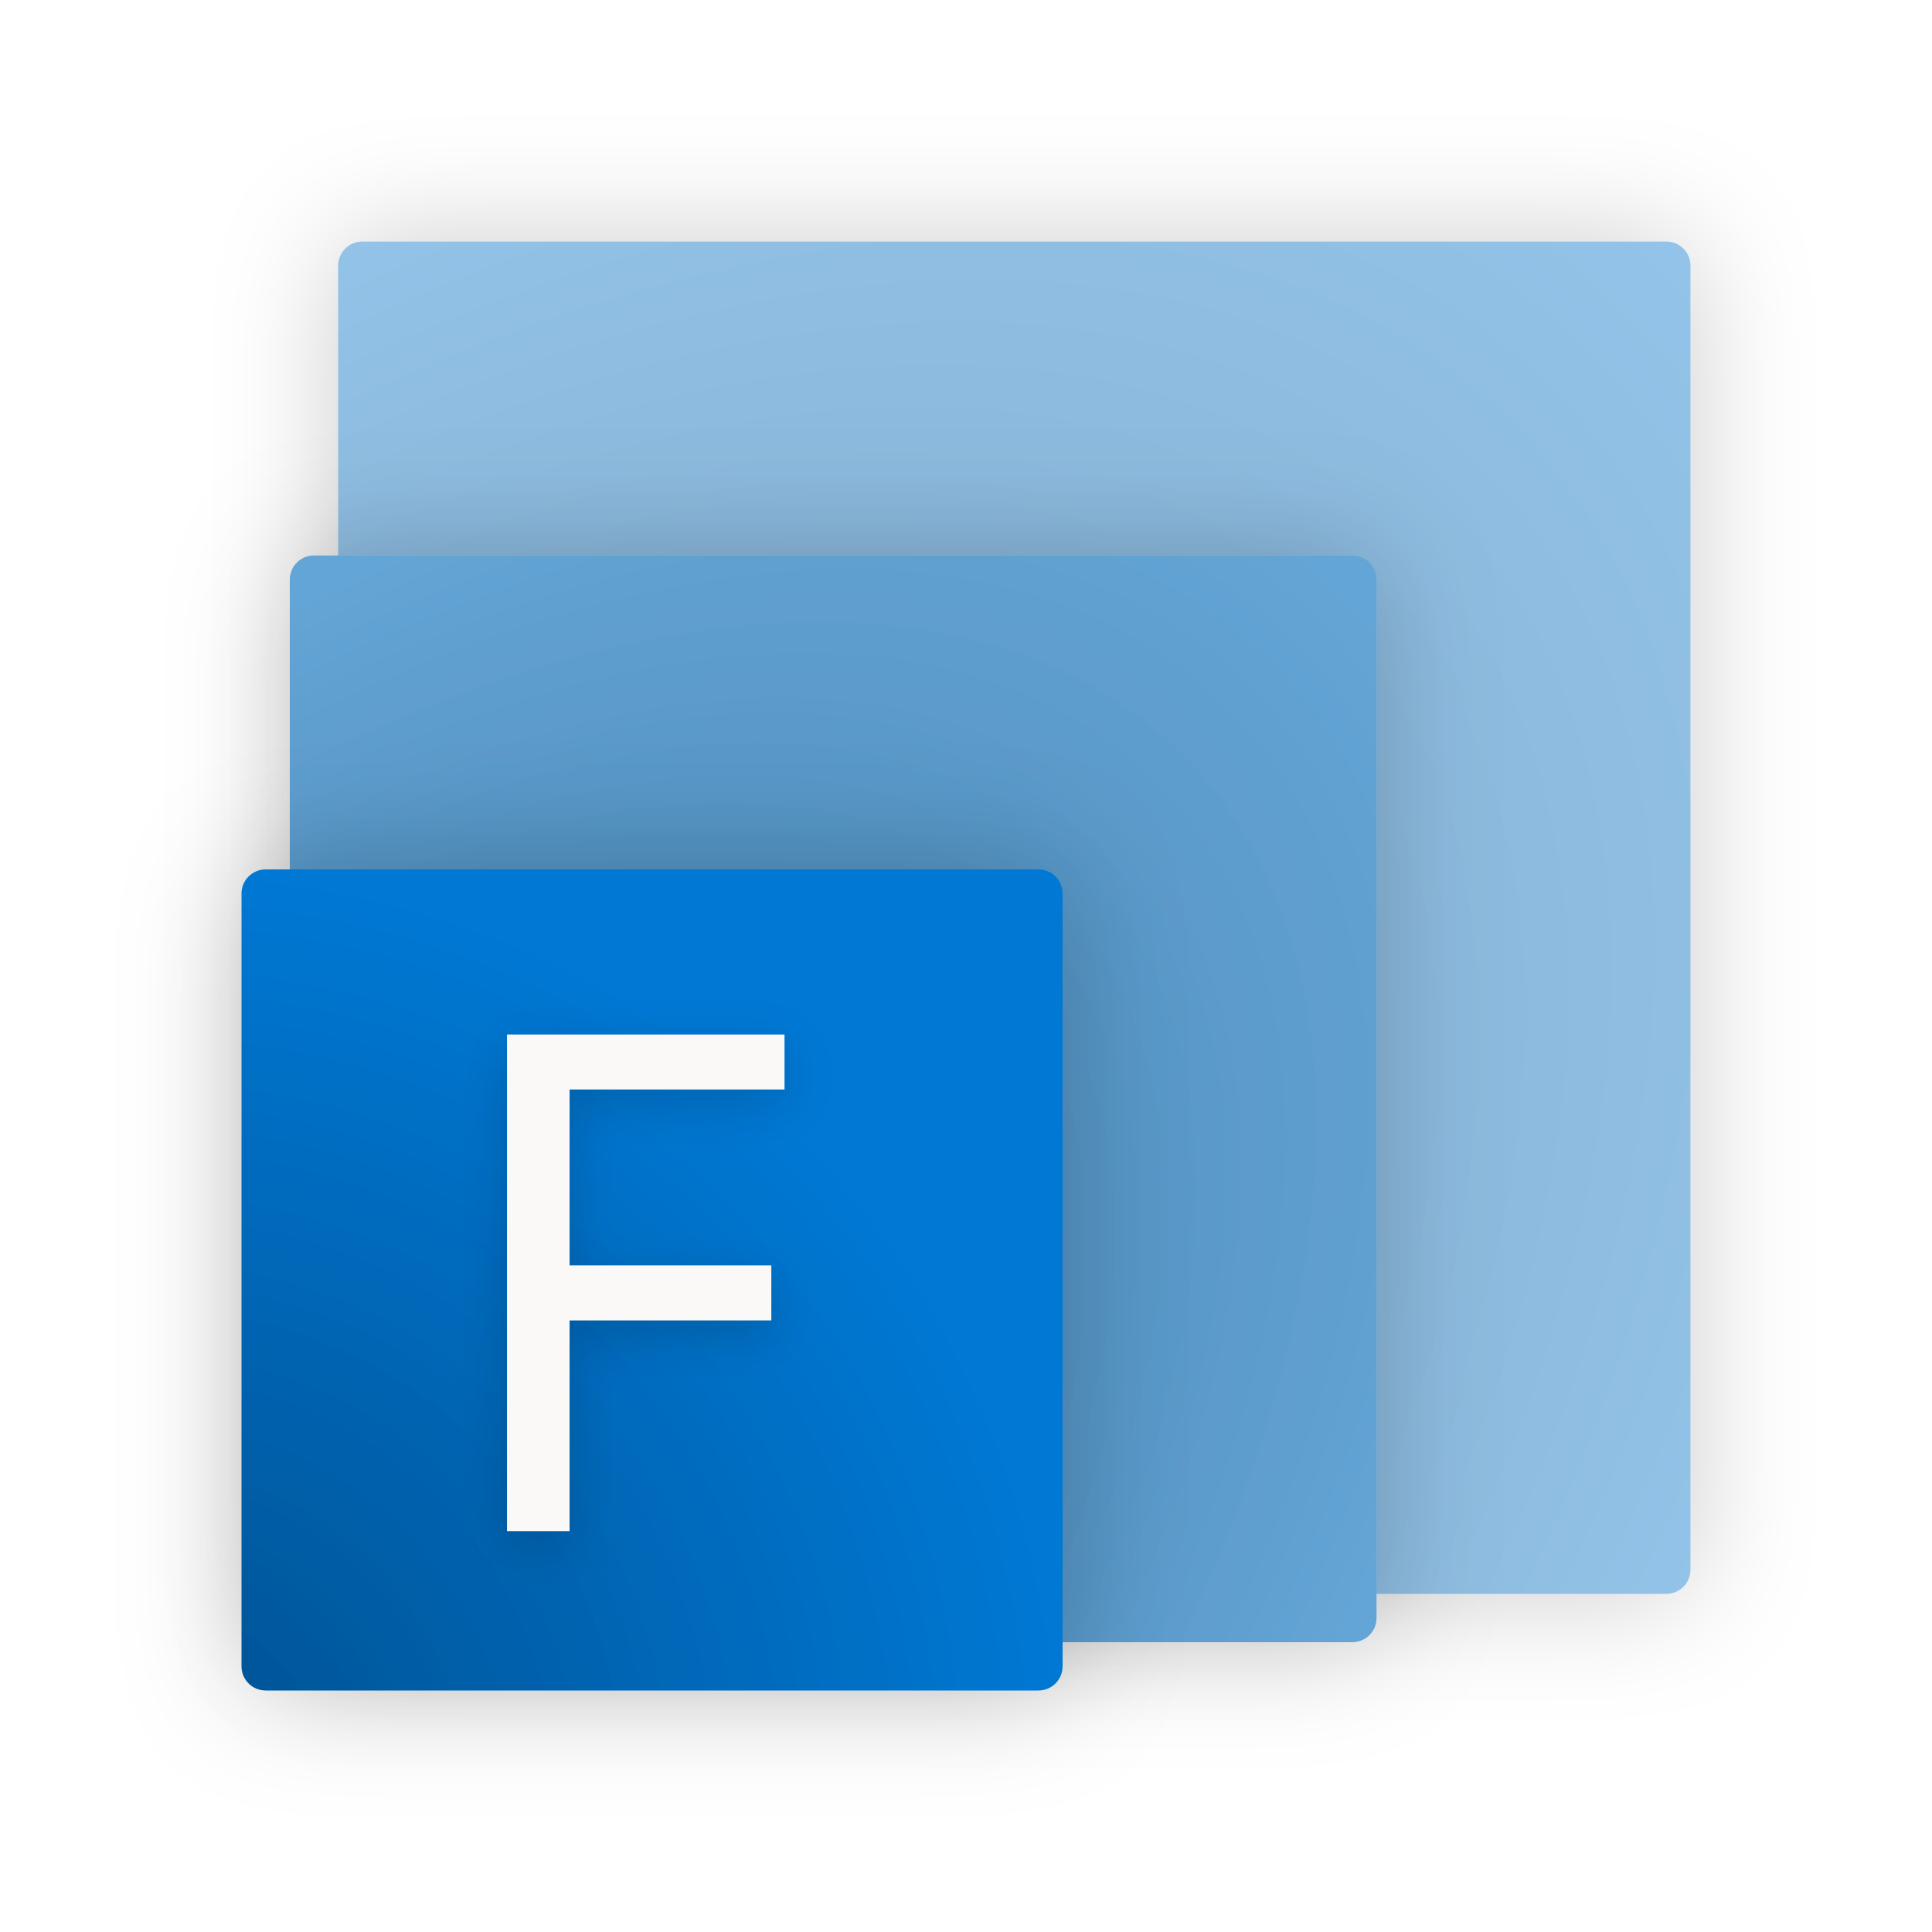
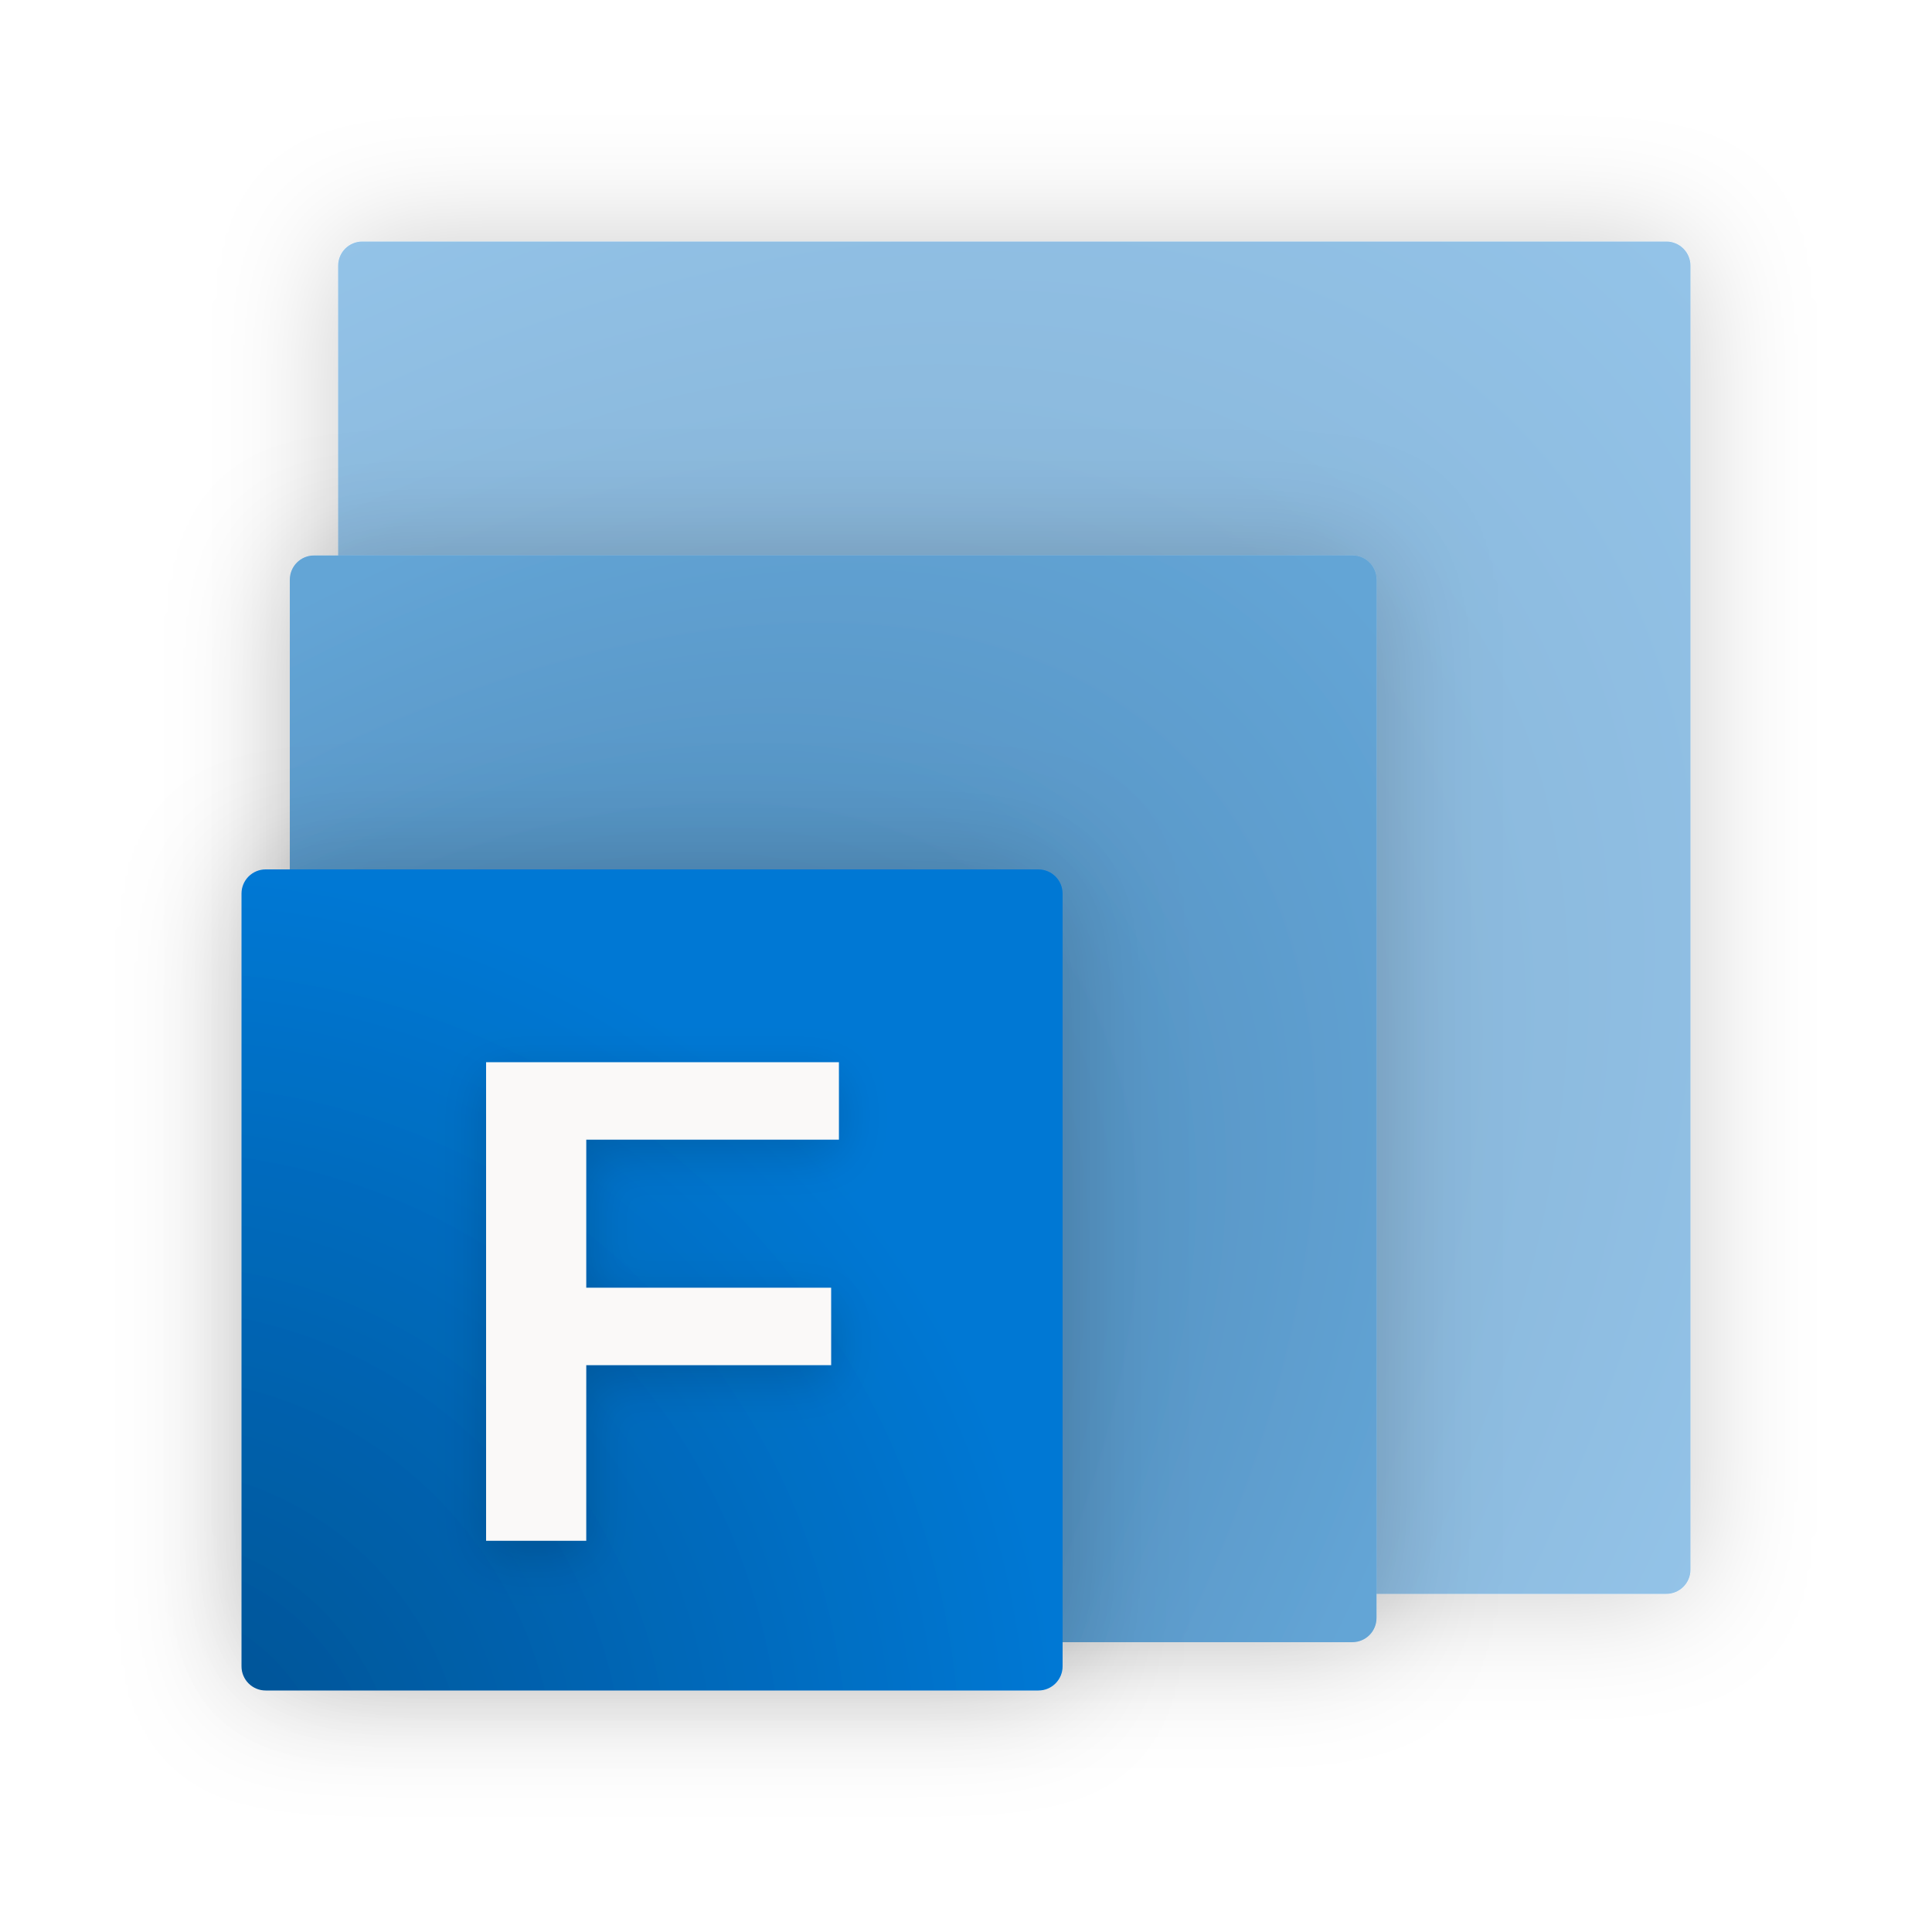
<svg xmlns="http://www.w3.org/2000/svg" width="400" height="400" viewBox="0 0 400 400">
  <defs>
+     <style>
+       .cls-1 {
+         clip-path: url(#clip-Web_1280_6);
+       }
+ 
+       .cls-2 {
+         fill: url(#radial-gradient);
+       }
+ 
+       .cls-3 {
+         fill: url(#radial-gradient-2);
+       }
+ 
+       .cls-4 {
+         fill: url(#radial-gradient-3);
+       }
+ 
+       .cls-5 {
+         fill: #faf9f8;
+         font-size: 144px;
+         font-family: Arial-BoldMT, Arial;
+         font-weight: 700;
+       }
+ 
+       .cls-6 {
+         filter: url(#F);
+       }
+ 
+       .cls-7 {
+         filter: url(#矩形_7);
+       }
+ 
+       .cls-8 {
+         filter: url(#矩形_8);
+       }
+ 
+       .cls-9 {
+         filter: url(#矩形_9);
+       }
+     </style>
    <radialGradient id="radial-gradient" cx="-0.025" cy="1.021" r="1.434" gradientTransform="matrix(0.704, -0.71, 0.41, 0.407, -0.426, 0.588)" gradientUnits="objectBoundingBox">
      <stop offset="0" stop-color="#769ebe" />
      <stop offset="1" stop-color="#93c3e8" />
    </radialGradient>
    <filter id="矩形_9" x="32.5" y="12.5" width="355" height="355" filterUnits="userSpaceOnUse">
      <feOffset input="SourceAlpha" />
      <feGaussianBlur stdDeviation="12.5" result="blur" />
      <feFlood flood-opacity="0.2" />
      <feComposite operator="in" in2="blur" />
      <feComposite in="SourceGraphic" />
    </filter>
    <radialGradient id="radial-gradient-2" cx="-0.027" cy="1.043" r="1.428" gradientTransform="matrix(0.702, -0.712, 0.393, 0.387, -0.417, 0.62)" gradientUnits="objectBoundingBox">
      <stop offset="0" stop-color="#3a74a2" />
      <stop offset="1" stop-color="#64a5d6" />
    </radialGradient>
    <filter id="矩形_8" x="22.5" y="77.5" width="300" height="300" filterUnits="userSpaceOnUse">
      <feOffset input="SourceAlpha" />
      <feGaussianBlur stdDeviation="12.5" result="blur-2" />
      <feFlood flood-opacity="0.2" />
      <feComposite operator="in" in2="blur-2" />
      <feComposite in="SourceGraphic" />
    </filter>
    <radialGradient id="radial-gradient-3" cx="-0.146" cy="1.148" r="1.171" gradientTransform="matrix(0.683, -0.73, 0.699, 0.654, -0.849, 0.291)" gradientUnits="objectBoundingBox">
      <stop offset="0" stop-color="#004e8c" />
      <stop offset="1" stop-color="#0078d4" />
    </radialGradient>
    <filter id="矩形_7" x="12.5" y="142.5" width="245" height="245" filterUnits="userSpaceOnUse">
      <feOffset input="SourceAlpha" />
      <feGaussianBlur stdDeviation="12.5" result="blur-3" />
      <feFlood flood-opacity="0.2" />
      <feComposite operator="in" in2="blur-3" />
      <feComposite in="SourceGraphic" />
    </filter>
-     <filter id="F" x="76" y="172" width="118" height="193" filterUnits="userSpaceOnUse">
+     <filter id="F" x="76" y="177" width="118" height="191" filterUnits="userSpaceOnUse">
      <feOffset dy="3" input="SourceAlpha" />
      <feGaussianBlur stdDeviation="5" result="blur-4" />
      <feFlood flood-opacity="0.161" />
      <feComposite operator="in" in2="blur-4" />
      <feComposite in="SourceGraphic" />
    </filter>
-     <clipPath id="clip-Web_1280_3">
+     <clipPath id="clip-Web_1280_6">
      <rect width="400" height="400" />
    </clipPath>
  </defs>
-   <g id="Web_1280_3" data-name="Web 1280 – 3" clip-path="url(#clip-Web_1280_3)">
-     <g transform="matrix(1, 0, 0, 1, 0, 0)" filter="url(#矩形_9)">
-       <rect id="矩形_9-2" data-name="矩形 9" width="280" height="280" rx="5" transform="translate(70 50)" fill="url(#radial-gradient)" />
+   <g id="Web_1280_6" data-name="Web 1280 – 6" class="cls-1">
+     <g class="cls-9" transform="matrix(1, 0, 0, 1, 0, 0)">
+       <rect id="矩形_9-2" data-name="矩形 9" class="cls-2" width="280" height="280" rx="5" transform="translate(70 50)" />
    </g>
-     <g transform="matrix(1, 0, 0, 1, 0, 0)" filter="url(#矩形_8)">
-       <rect id="矩形_8-2" data-name="矩形 8" width="225" height="225" rx="5" transform="translate(60 115)" fill="url(#radial-gradient-2)" />
+     <g class="cls-8" transform="matrix(1, 0, 0, 1, 0, 0)">
+       <rect id="矩形_8-2" data-name="矩形 8" class="cls-3" width="225" height="225" rx="5" transform="translate(60 115)" />
    </g>
-     <g transform="matrix(1, 0, 0, 1, 0, 0)" filter="url(#矩形_7)">
-       <rect id="矩形_7-2" data-name="矩形 7" width="170" height="170" rx="5" transform="translate(50 180)" fill="url(#radial-gradient-3)" />
+     <g class="cls-7" transform="matrix(1, 0, 0, 1, 0, 0)">
+       <rect id="矩形_7-2" data-name="矩形 7" class="cls-4" width="170" height="170" rx="5" transform="translate(50 180)" />
    </g>
-     <g transform="matrix(1, 0, 0, 1, 0, 0)" filter="url(#F)">
-       <text id="F-2" data-name="F" transform="translate(91 317)" fill="#faf9f8" font-size="144" font-family="MicrosoftSansSerif, Microsoft Sans Serif">
+     <g class="cls-6" transform="matrix(1, 0, 0, 1, 0, 0)">
+       <text id="F-2" data-name="F" class="cls-5" transform="translate(91 319)">
        <tspan x="0" y="0">F</tspan>
      </text>
    </g>
  </g>
</svg>
